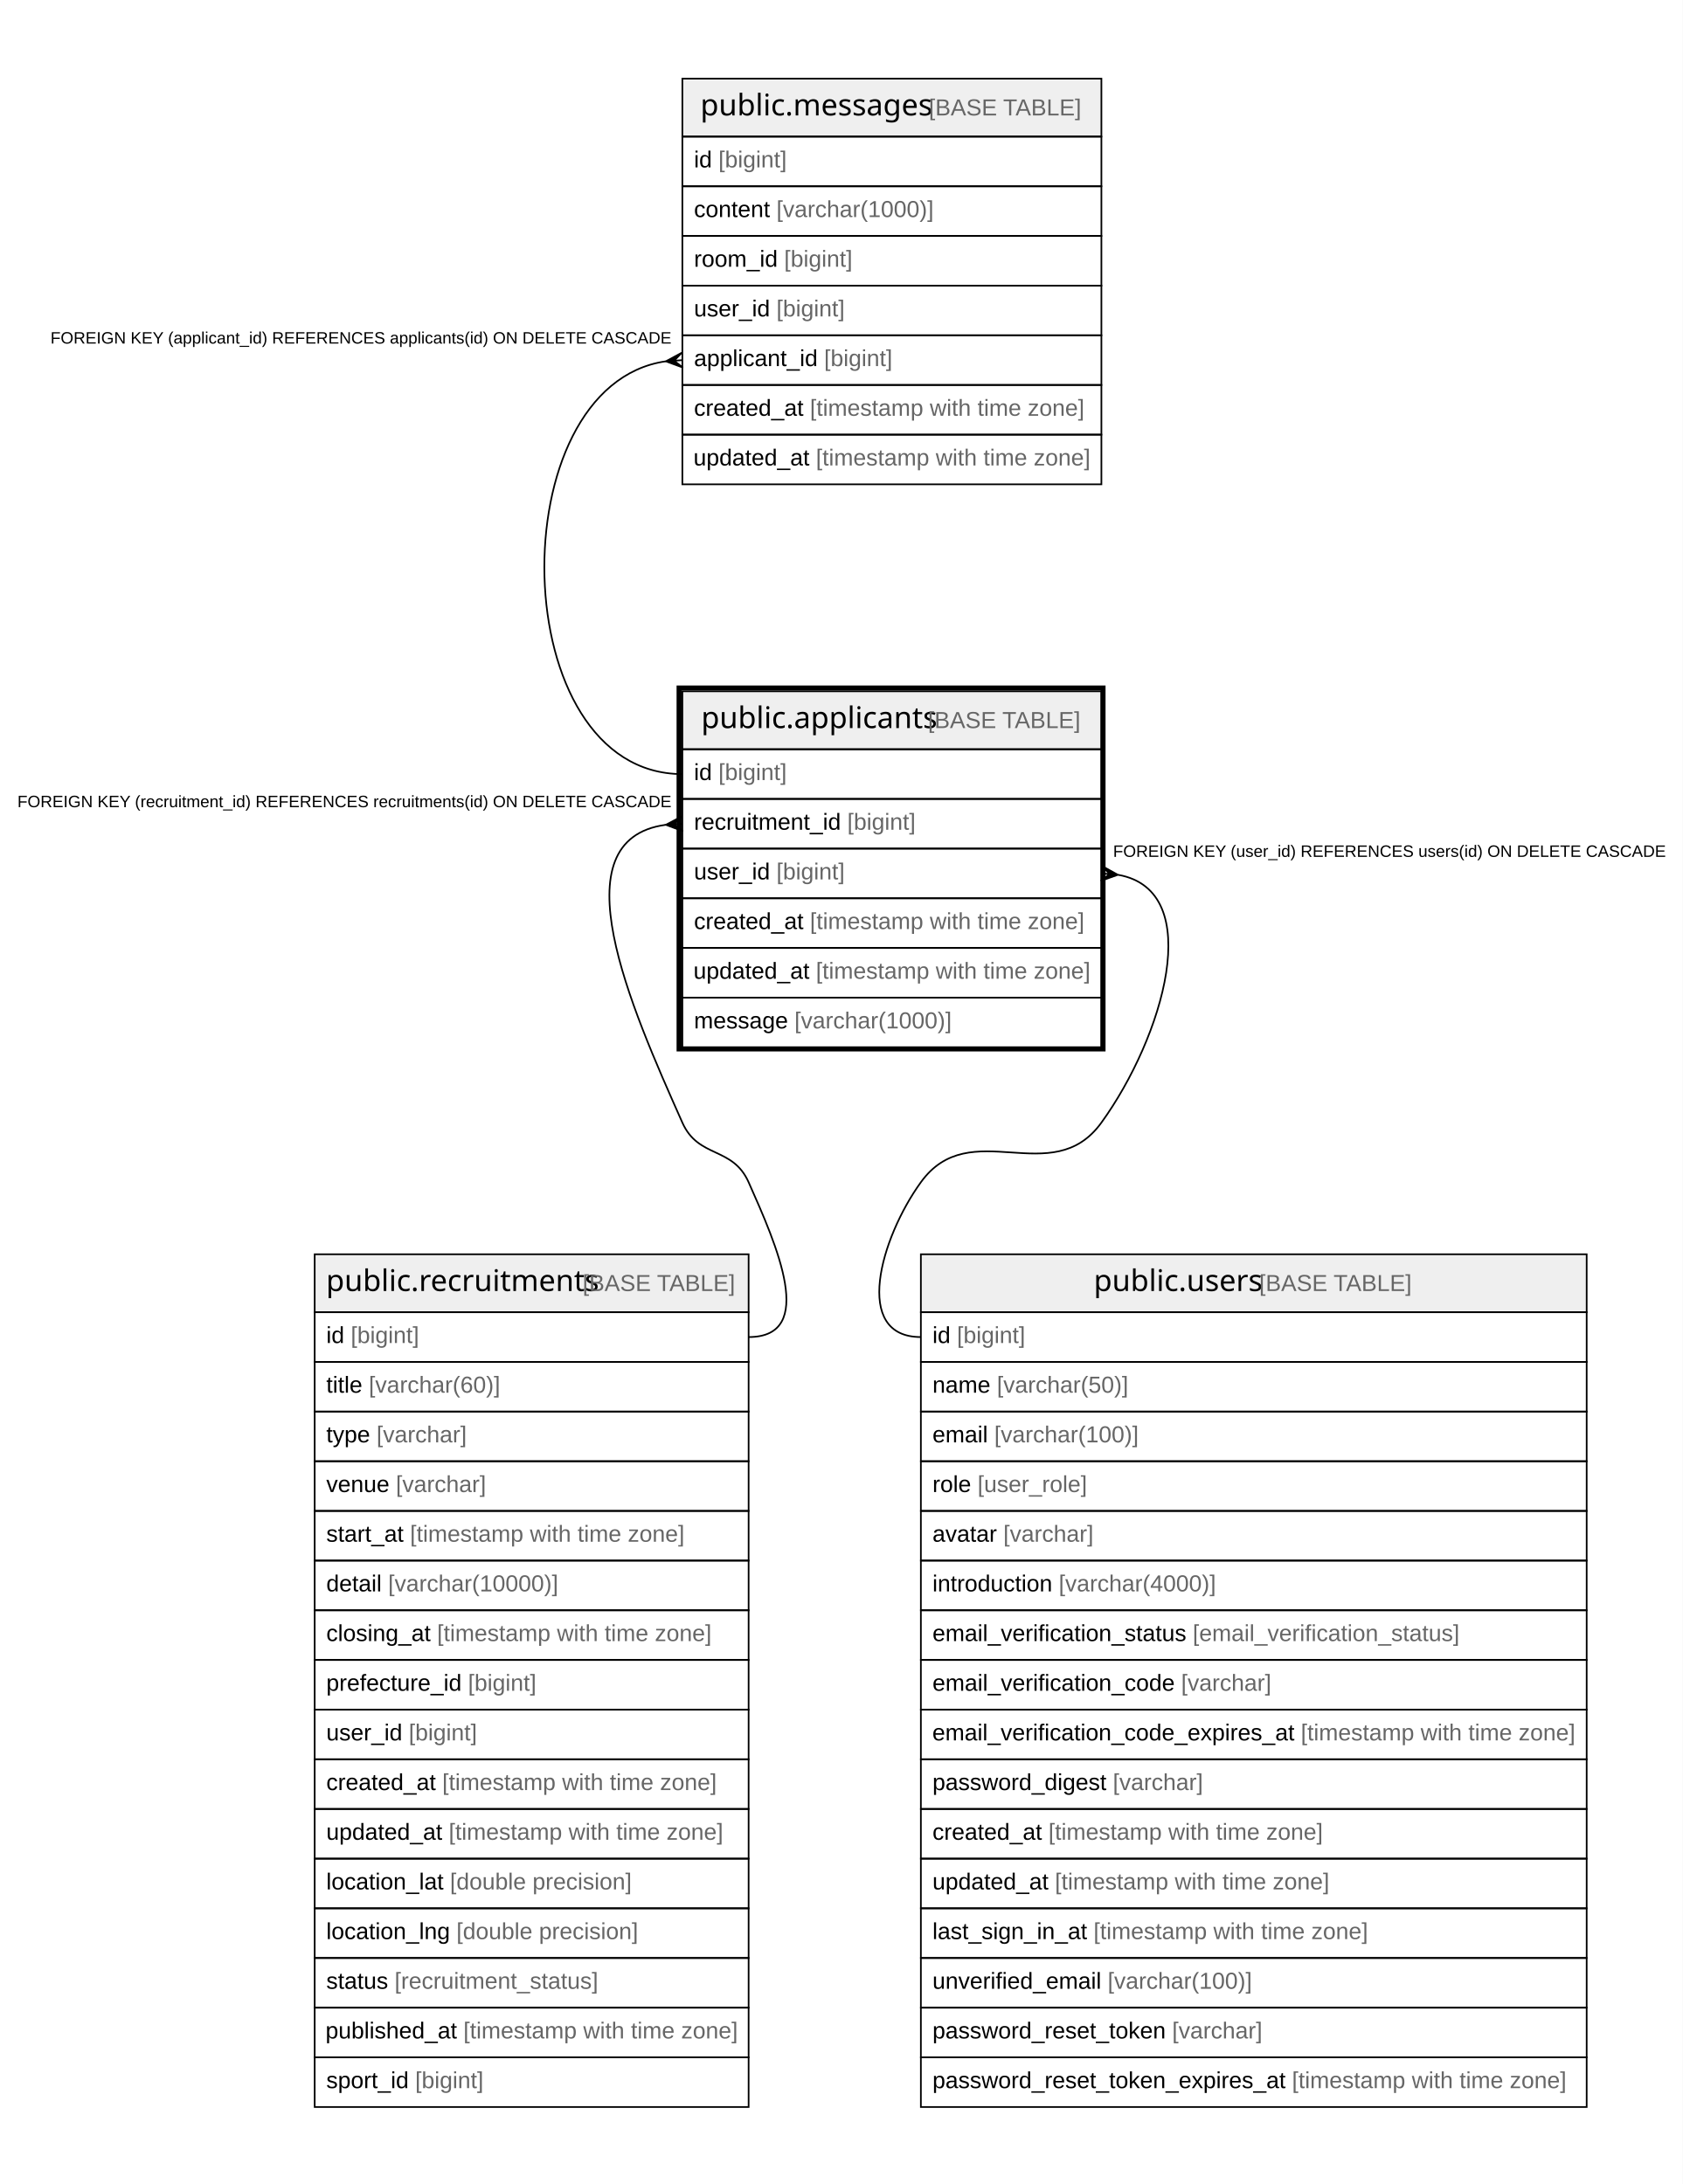
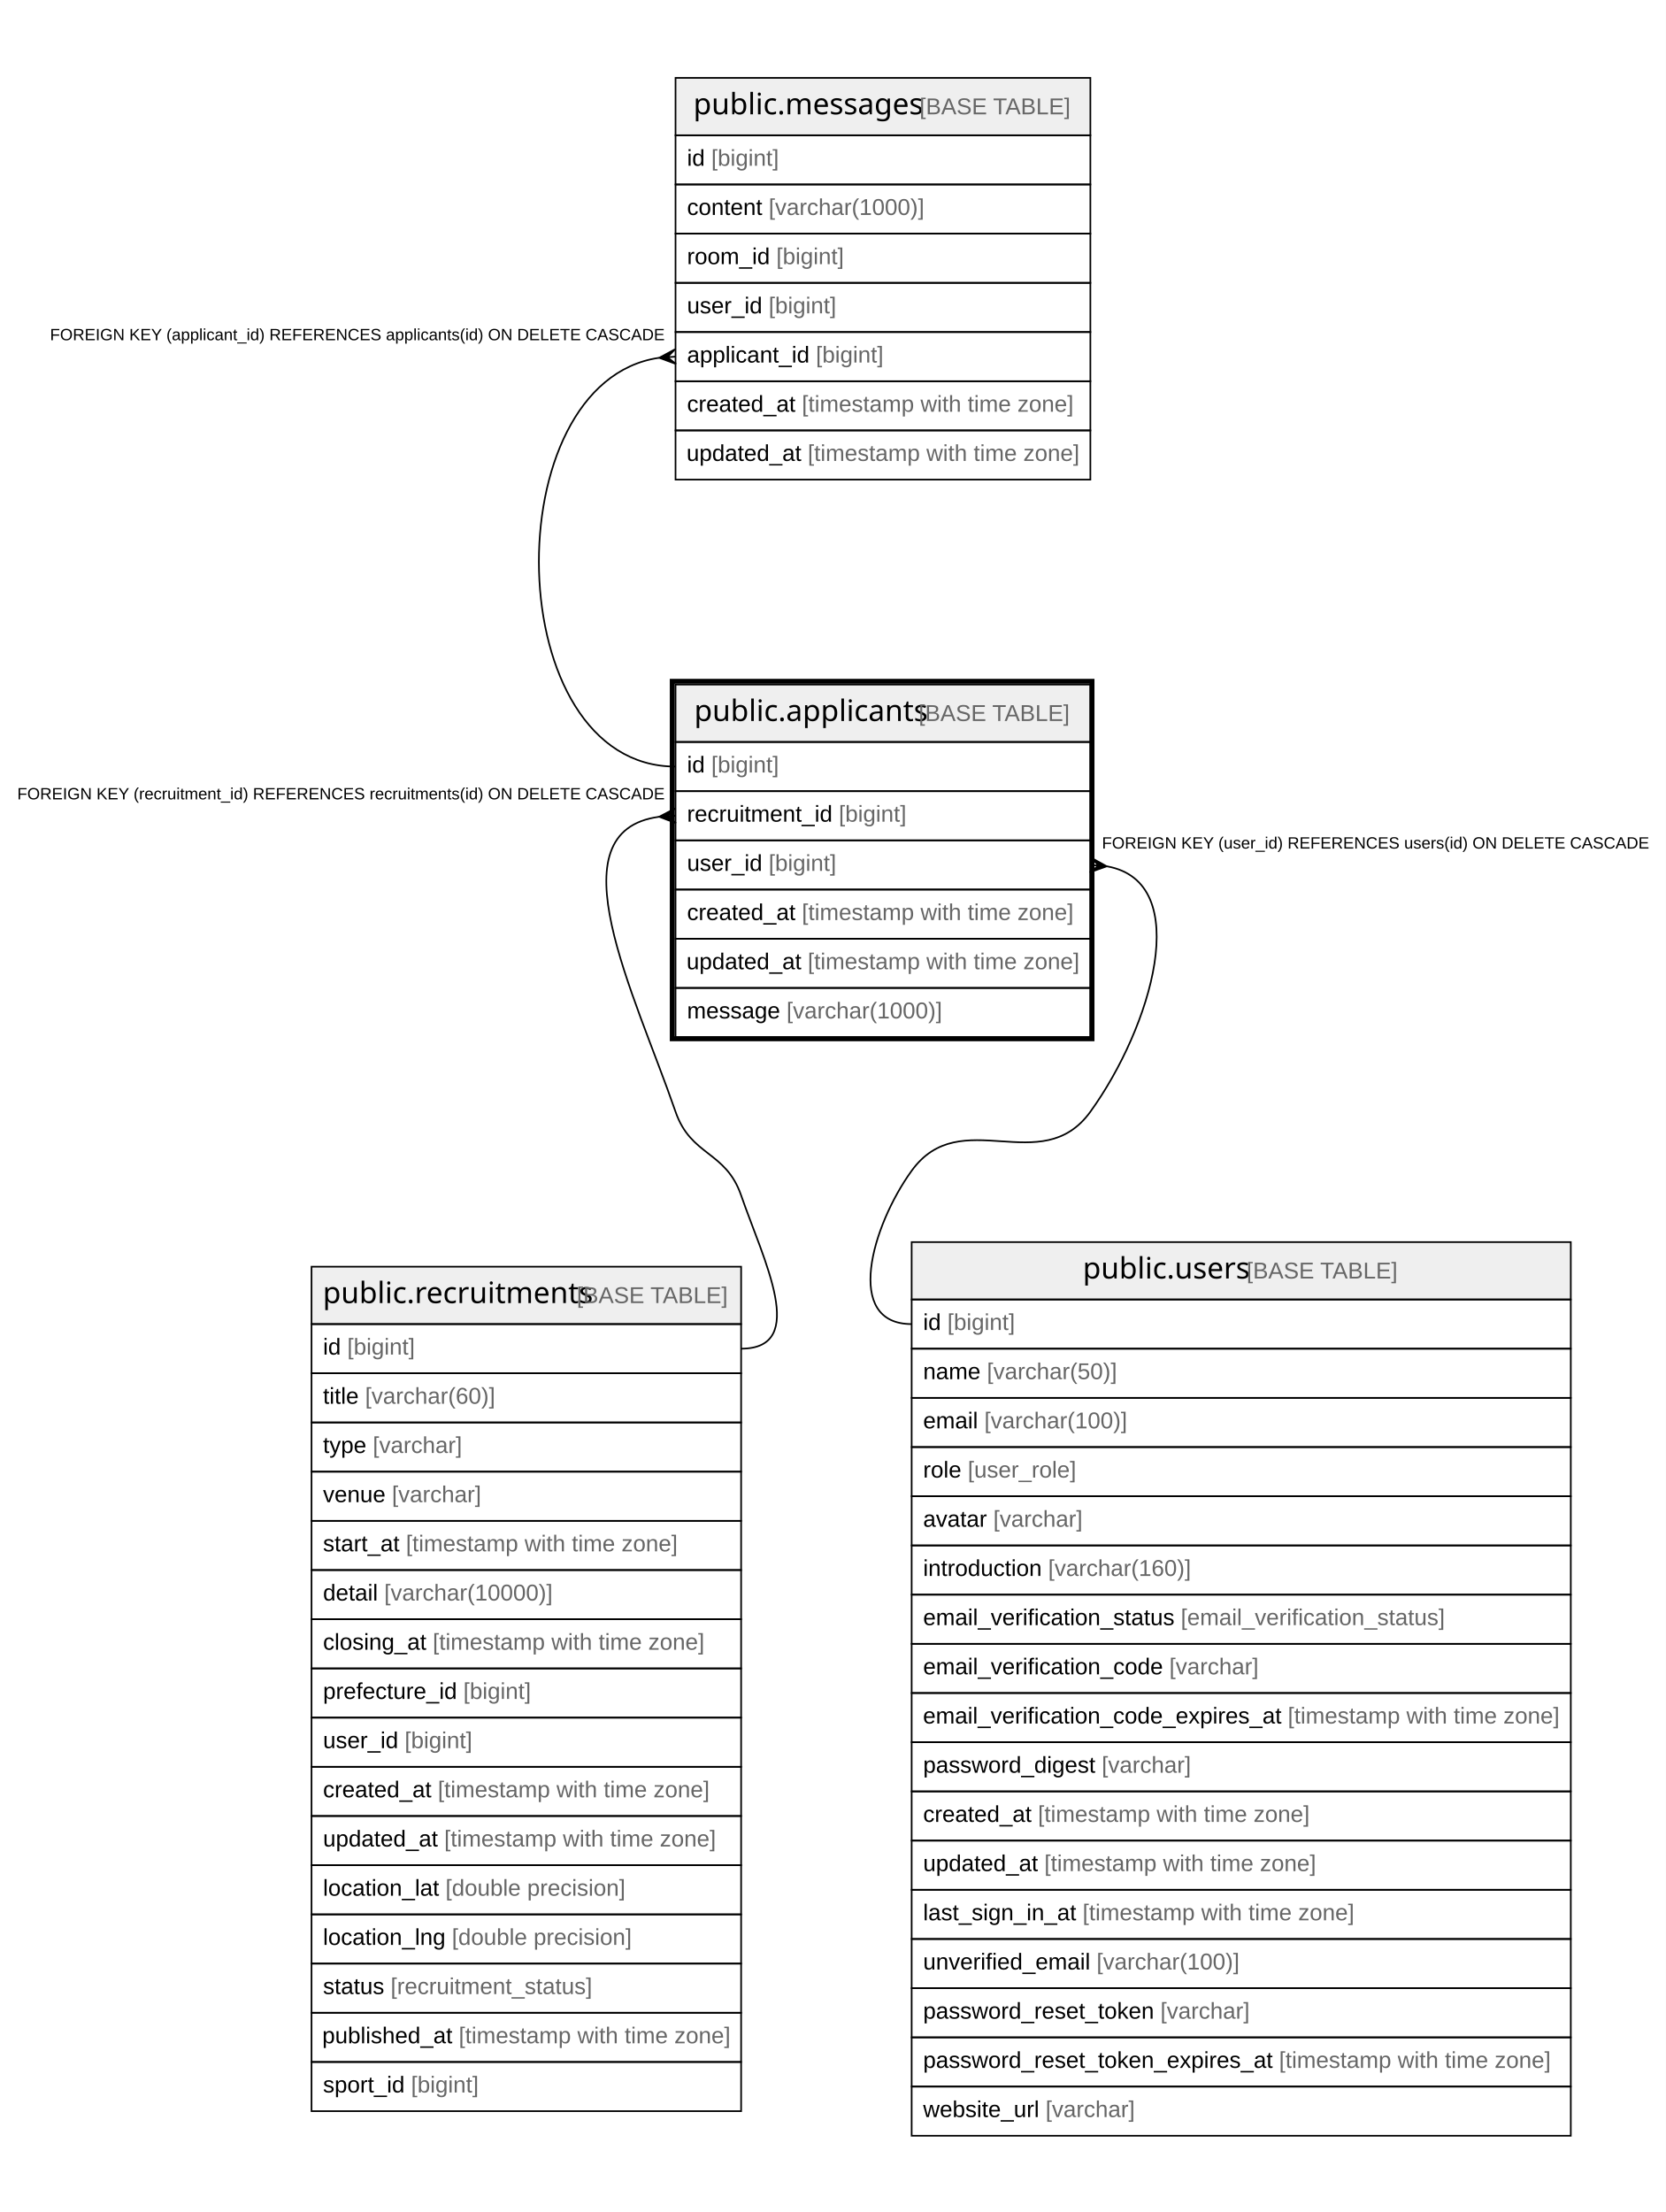
- <svg xmlns="http://www.w3.org/2000/svg" width="1016pt" height="1319pt" viewBox="0.00 0.00 1016.00 1319.00">
-   <g id="graph0" class="graph" transform="scale(1 1) rotate(0) translate(4 1315)">
-     <polygon fill="#ffffff" stroke="transparent" points="-4,4 -4,-1315 1012,-1315 1012,4 -4,4" />
+ <svg xmlns="http://www.w3.org/2000/svg" width="1016pt" height="1349pt" viewBox="0.00 0.00 1016.00 1349.00">
+   <g id="graph0" class="graph" transform="scale(1 1) rotate(0) translate(4 1345)">
+     <polygon fill="#ffffff" stroke="transparent" points="-4,4 -4,-1345 1012,-1345 1012,4 -4,4" />
    <g id="node1" class="node">
-       <polygon fill="#efefef" stroke="transparent" points="408,-862.5 408,-897.5 661,-897.5 661,-862.5 408,-862.5" />
-       <polygon fill="none" stroke="#000000" points="408,-862.5 408,-897.5 661,-897.5 661,-862.5 408,-862.5" />
-       <text text-anchor="start" x="419.358" y="-875.3" font-family="Arial Bold" font-size="18.00" fill="#000000">public.applicants</text>
-       <text text-anchor="start" x="552.389" y="-875.3" font-family="Arial" font-size="14.00" fill="#000000"> </text>
-       <text text-anchor="start" x="556.279" y="-875.3" font-family="Arial" font-size="14.00" fill="#666666">[BASE TABLE]</text>
+       <polygon fill="#efefef" stroke="transparent" points="408,-892.5 408,-927.5 661,-927.5 661,-892.5 408,-892.5" />
+       <polygon fill="none" stroke="#000000" points="408,-892.5 408,-927.5 661,-927.5 661,-892.5 408,-892.5" />
+       <text text-anchor="start" x="419.358" y="-905.3" font-family="Arial Bold" font-size="18.00" fill="#000000">public.applicants</text>
+       <text text-anchor="start" x="552.389" y="-905.3" font-family="Arial" font-size="14.00" fill="#000000"> </text>
+       <text text-anchor="start" x="556.279" y="-905.3" font-family="Arial" font-size="14.00" fill="#666666">[BASE TABLE]</text>
+       <polygon fill="none" stroke="#000000" points="408,-862.5 408,-892.5 661,-892.5 661,-862.5 408,-862.5" />
+       <text text-anchor="start" x="415" y="-873.9" font-family="Arial" font-size="14.00" fill="#000000">id </text>
+       <text text-anchor="start" x="429.78" y="-873.9" font-family="Arial" font-size="14.00" fill="#666666">[bigint]</text>
      <polygon fill="none" stroke="#000000" points="408,-832.5 408,-862.5 661,-862.5 661,-832.5 408,-832.5" />
-       <text text-anchor="start" x="415" y="-843.9" font-family="Arial" font-size="14.00" fill="#000000">id </text>
-       <text text-anchor="start" x="429.78" y="-843.9" font-family="Arial" font-size="14.00" fill="#666666">[bigint]</text>
+       <text text-anchor="start" x="415" y="-843.9" font-family="Arial" font-size="14.00" fill="#000000">recruitment_id </text>
+       <text text-anchor="start" x="507.562" y="-843.9" font-family="Arial" font-size="14.00" fill="#666666">[bigint]</text>
      <polygon fill="none" stroke="#000000" points="408,-802.5 408,-832.5 661,-832.5 661,-802.5 408,-802.5" />
-       <text text-anchor="start" x="415" y="-813.9" font-family="Arial" font-size="14.00" fill="#000000">recruitment_id </text>
-       <text text-anchor="start" x="507.562" y="-813.9" font-family="Arial" font-size="14.00" fill="#666666">[bigint]</text>
+       <text text-anchor="start" x="415" y="-813.9" font-family="Arial" font-size="14.00" fill="#000000">user_id </text>
+       <text text-anchor="start" x="464.788" y="-813.9" font-family="Arial" font-size="14.00" fill="#666666">[bigint]</text>
      <polygon fill="none" stroke="#000000" points="408,-772.5 408,-802.5 661,-802.5 661,-772.5 408,-772.5" />
-       <text text-anchor="start" x="415" y="-783.9" font-family="Arial" font-size="14.00" fill="#000000">user_id </text>
-       <text text-anchor="start" x="464.788" y="-783.9" font-family="Arial" font-size="14.00" fill="#666666">[bigint]</text>
+       <text text-anchor="start" x="415" y="-783.9" font-family="Arial" font-size="14.00" fill="#000000">created_at </text>
+       <text text-anchor="start" x="485.028" y="-783.9" font-family="Arial" font-size="14.00" fill="#666666">[timestamp with time zone]</text>
      <polygon fill="none" stroke="#000000" points="408,-742.5 408,-772.5 661,-772.5 661,-742.5 408,-742.5" />
-       <text text-anchor="start" x="415" y="-753.9" font-family="Arial" font-size="14.00" fill="#000000">created_at </text>
-       <text text-anchor="start" x="485.028" y="-753.9" font-family="Arial" font-size="14.00" fill="#666666">[timestamp with time zone]</text>
+       <text text-anchor="start" x="414.692" y="-753.9" font-family="Arial" font-size="14.00" fill="#000000">updated_at </text>
+       <text text-anchor="start" x="488.624" y="-753.9" font-family="Arial" font-size="14.00" fill="#666666">[timestamp with time zone]</text>
      <polygon fill="none" stroke="#000000" points="408,-712.5 408,-742.5 661,-742.5 661,-712.5 408,-712.5" />
-       <text text-anchor="start" x="414.692" y="-723.9" font-family="Arial" font-size="14.00" fill="#000000">updated_at </text>
-       <text text-anchor="start" x="488.624" y="-723.9" font-family="Arial" font-size="14.00" fill="#666666">[timestamp with time zone]</text>
-       <polygon fill="none" stroke="#000000" points="408,-682.5 408,-712.5 661,-712.5 661,-682.5 408,-682.5" />
-       <text text-anchor="start" x="415" y="-693.9" font-family="Arial" font-size="14.00" fill="#000000">message </text>
-       <text text-anchor="start" x="475.682" y="-693.9" font-family="Arial" font-size="14.00" fill="#666666">[varchar(1000)]</text>
-       <polygon fill="none" stroke="#000000" stroke-width="3" points="406,-681.5 406,-899.5 662,-899.5 662,-681.5 406,-681.5" />
+       <text text-anchor="start" x="415" y="-723.9" font-family="Arial" font-size="14.00" fill="#000000">message </text>
+       <text text-anchor="start" x="475.682" y="-723.9" font-family="Arial" font-size="14.00" fill="#666666">[varchar(1000)]</text>
+       <polygon fill="none" stroke="#000000" stroke-width="3" points="406,-711.5 406,-929.5 662,-929.5 662,-711.5 406,-711.5" />
    </g>
    <g id="node3" class="node">
-       <polygon fill="#efefef" stroke="transparent" points="186,-522.5 186,-557.5 448,-557.5 448,-522.5 186,-522.5" />
-       <polygon fill="none" stroke="#000000" points="186,-522.5 186,-557.5 448,-557.5 448,-522.5 186,-522.5" />
-       <text text-anchor="start" x="192.869" y="-535.3" font-family="Arial Bold" font-size="18.00" fill="#000000">public.recruitments</text>
-       <text text-anchor="start" x="343.878" y="-535.3" font-family="Arial" font-size="14.00" fill="#000000"> </text>
-       <text text-anchor="start" x="347.768" y="-535.3" font-family="Arial" font-size="14.00" fill="#666666">[BASE TABLE]</text>
-       <polygon fill="none" stroke="#000000" points="186,-492.5 186,-522.5 448,-522.5 448,-492.5 186,-492.5" />
-       <text text-anchor="start" x="193" y="-503.9" font-family="Arial" font-size="14.00" fill="#000000">id </text>
-       <text text-anchor="start" x="207.78" y="-503.9" font-family="Arial" font-size="14.00" fill="#666666">[bigint]</text>
-       <polygon fill="none" stroke="#000000" points="186,-462.5 186,-492.5 448,-492.5 448,-462.5 186,-462.5" />
-       <text text-anchor="start" x="193" y="-473.9" font-family="Arial" font-size="14.00" fill="#000000">title </text>
-       <text text-anchor="start" x="218.668" y="-473.9" font-family="Arial" font-size="14.00" fill="#666666">[varchar(60)]</text>
-       <polygon fill="none" stroke="#000000" points="186,-432.5 186,-462.5 448,-462.5 448,-432.5 186,-432.5" />
-       <text text-anchor="start" x="193" y="-443.9" font-family="Arial" font-size="14.00" fill="#000000">type </text>
-       <text text-anchor="start" x="223.346" y="-443.9" font-family="Arial" font-size="14.00" fill="#666666">[varchar]</text>
-       <polygon fill="none" stroke="#000000" points="186,-402.5 186,-432.5 448,-432.5 448,-402.5 186,-402.5" />
-       <text text-anchor="start" x="193" y="-413.9" font-family="Arial" font-size="14.00" fill="#000000">venue </text>
-       <text text-anchor="start" x="235.021" y="-413.9" font-family="Arial" font-size="14.00" fill="#666666">[varchar]</text>
-       <polygon fill="none" stroke="#000000" points="186,-372.5 186,-402.5 448,-402.5 448,-372.5 186,-372.5" />
-       <text text-anchor="start" x="193" y="-383.9" font-family="Arial" font-size="14.00" fill="#000000">start_at </text>
-       <text text-anchor="start" x="243.571" y="-383.9" font-family="Arial" font-size="14.00" fill="#666666">[timestamp with time zone]</text>
-       <polygon fill="none" stroke="#000000" points="186,-342.5 186,-372.5 448,-372.5 448,-342.5 186,-342.5" />
-       <text text-anchor="start" x="193" y="-353.9" font-family="Arial" font-size="14.00" fill="#000000">detail </text>
-       <text text-anchor="start" x="230.342" y="-353.9" font-family="Arial" font-size="14.00" fill="#666666">[varchar(10000)]</text>
-       <polygon fill="none" stroke="#000000" points="186,-312.5 186,-342.5 448,-342.5 448,-312.5 186,-312.5" />
-       <text text-anchor="start" x="193" y="-323.9" font-family="Arial" font-size="14.00" fill="#000000">closing_at </text>
-       <text text-anchor="start" x="259.907" y="-323.9" font-family="Arial" font-size="14.00" fill="#666666">[timestamp with time zone]</text>
-       <polygon fill="none" stroke="#000000" points="186,-282.5 186,-312.5 448,-312.5 448,-282.5 186,-282.5" />
-       <text text-anchor="start" x="193" y="-293.9" font-family="Arial" font-size="14.00" fill="#000000">prefecture_id </text>
-       <text text-anchor="start" x="278.578" y="-293.9" font-family="Arial" font-size="14.00" fill="#666666">[bigint]</text>
-       <polygon fill="none" stroke="#000000" points="186,-252.5 186,-282.5 448,-282.5 448,-252.5 186,-252.5" />
-       <text text-anchor="start" x="193" y="-263.9" font-family="Arial" font-size="14.00" fill="#000000">user_id </text>
-       <text text-anchor="start" x="242.788" y="-263.9" font-family="Arial" font-size="14.00" fill="#666666">[bigint]</text>
-       <polygon fill="none" stroke="#000000" points="186,-222.5 186,-252.5 448,-252.5 448,-222.5 186,-222.5" />
-       <text text-anchor="start" x="193" y="-233.9" font-family="Arial" font-size="14.00" fill="#000000">created_at </text>
-       <text text-anchor="start" x="263.028" y="-233.9" font-family="Arial" font-size="14.00" fill="#666666">[timestamp with time zone]</text>
-       <polygon fill="none" stroke="#000000" points="186,-192.5 186,-222.5 448,-222.5 448,-192.5 186,-192.5" />
-       <text text-anchor="start" x="193" y="-203.9" font-family="Arial" font-size="14.00" fill="#000000">updated_at </text>
-       <text text-anchor="start" x="266.933" y="-203.9" font-family="Arial" font-size="14.00" fill="#666666">[timestamp with time zone]</text>
-       <polygon fill="none" stroke="#000000" points="186,-162.5 186,-192.5 448,-192.5 448,-162.5 186,-162.5" />
-       <text text-anchor="start" x="193" y="-173.9" font-family="Arial" font-size="14.00" fill="#000000">location_lat </text>
-       <text text-anchor="start" x="267.687" y="-173.9" font-family="Arial" font-size="14.00" fill="#666666">[double precision]</text>
-       <polygon fill="none" stroke="#000000" points="186,-132.5 186,-162.5 448,-162.5 448,-132.5 186,-132.5" />
-       <text text-anchor="start" x="193" y="-143.9" font-family="Arial" font-size="14.00" fill="#000000">location_lng </text>
-       <text text-anchor="start" x="271.579" y="-143.9" font-family="Arial" font-size="14.00" fill="#666666">[double precision]</text>
-       <polygon fill="none" stroke="#000000" points="186,-102.5 186,-132.5 448,-132.5 448,-102.5 186,-102.5" />
-       <text text-anchor="start" x="193" y="-113.9" font-family="Arial" font-size="14.00" fill="#000000">status </text>
-       <text text-anchor="start" x="234.237" y="-113.9" font-family="Arial" font-size="14.00" fill="#666666">[recruitment_status]</text>
-       <polygon fill="none" stroke="#000000" points="186,-72.5 186,-102.5 448,-102.5 448,-72.5 186,-72.5" />
-       <text text-anchor="start" x="192.53" y="-83.9" font-family="Arial" font-size="14.00" fill="#000000">published_at </text>
-       <text text-anchor="start" x="275.785" y="-83.9" font-family="Arial" font-size="14.00" fill="#666666">[timestamp with time zone]</text>
-       <polygon fill="none" stroke="#000000" points="186,-42.5 186,-72.5 448,-72.5 448,-42.5 186,-42.5" />
-       <text text-anchor="start" x="193" y="-53.9" font-family="Arial" font-size="14.00" fill="#000000">sport_id </text>
-       <text text-anchor="start" x="246.679" y="-53.9" font-family="Arial" font-size="14.00" fill="#666666">[bigint]</text>
+       <polygon fill="#efefef" stroke="transparent" points="186,-537.5 186,-572.5 448,-572.5 448,-537.5 186,-537.5" />
+       <polygon fill="none" stroke="#000000" points="186,-537.5 186,-572.5 448,-572.5 448,-537.5 186,-537.5" />
+       <text text-anchor="start" x="192.869" y="-550.3" font-family="Arial Bold" font-size="18.00" fill="#000000">public.recruitments</text>
+       <text text-anchor="start" x="343.878" y="-550.3" font-family="Arial" font-size="14.00" fill="#000000"> </text>
+       <text text-anchor="start" x="347.768" y="-550.3" font-family="Arial" font-size="14.00" fill="#666666">[BASE TABLE]</text>
+       <polygon fill="none" stroke="#000000" points="186,-507.5 186,-537.5 448,-537.5 448,-507.5 186,-507.5" />
+       <text text-anchor="start" x="193" y="-518.9" font-family="Arial" font-size="14.00" fill="#000000">id </text>
+       <text text-anchor="start" x="207.78" y="-518.9" font-family="Arial" font-size="14.00" fill="#666666">[bigint]</text>
+       <polygon fill="none" stroke="#000000" points="186,-477.5 186,-507.5 448,-507.5 448,-477.5 186,-477.5" />
+       <text text-anchor="start" x="193" y="-488.9" font-family="Arial" font-size="14.00" fill="#000000">title </text>
+       <text text-anchor="start" x="218.668" y="-488.9" font-family="Arial" font-size="14.00" fill="#666666">[varchar(60)]</text>
+       <polygon fill="none" stroke="#000000" points="186,-447.5 186,-477.5 448,-477.5 448,-447.5 186,-447.5" />
+       <text text-anchor="start" x="193" y="-458.9" font-family="Arial" font-size="14.00" fill="#000000">type </text>
+       <text text-anchor="start" x="223.346" y="-458.9" font-family="Arial" font-size="14.00" fill="#666666">[varchar]</text>
+       <polygon fill="none" stroke="#000000" points="186,-417.5 186,-447.5 448,-447.5 448,-417.5 186,-417.5" />
+       <text text-anchor="start" x="193" y="-428.9" font-family="Arial" font-size="14.00" fill="#000000">venue </text>
+       <text text-anchor="start" x="235.021" y="-428.9" font-family="Arial" font-size="14.00" fill="#666666">[varchar]</text>
+       <polygon fill="none" stroke="#000000" points="186,-387.5 186,-417.5 448,-417.5 448,-387.5 186,-387.5" />
+       <text text-anchor="start" x="193" y="-398.9" font-family="Arial" font-size="14.00" fill="#000000">start_at </text>
+       <text text-anchor="start" x="243.571" y="-398.9" font-family="Arial" font-size="14.00" fill="#666666">[timestamp with time zone]</text>
+       <polygon fill="none" stroke="#000000" points="186,-357.5 186,-387.5 448,-387.5 448,-357.5 186,-357.5" />
+       <text text-anchor="start" x="193" y="-368.9" font-family="Arial" font-size="14.00" fill="#000000">detail </text>
+       <text text-anchor="start" x="230.342" y="-368.9" font-family="Arial" font-size="14.00" fill="#666666">[varchar(10000)]</text>
+       <polygon fill="none" stroke="#000000" points="186,-327.5 186,-357.5 448,-357.5 448,-327.5 186,-327.5" />
+       <text text-anchor="start" x="193" y="-338.9" font-family="Arial" font-size="14.00" fill="#000000">closing_at </text>
+       <text text-anchor="start" x="259.907" y="-338.9" font-family="Arial" font-size="14.00" fill="#666666">[timestamp with time zone]</text>
+       <polygon fill="none" stroke="#000000" points="186,-297.5 186,-327.5 448,-327.5 448,-297.5 186,-297.5" />
+       <text text-anchor="start" x="193" y="-308.9" font-family="Arial" font-size="14.00" fill="#000000">prefecture_id </text>
+       <text text-anchor="start" x="278.578" y="-308.9" font-family="Arial" font-size="14.00" fill="#666666">[bigint]</text>
+       <polygon fill="none" stroke="#000000" points="186,-267.5 186,-297.5 448,-297.5 448,-267.5 186,-267.5" />
+       <text text-anchor="start" x="193" y="-278.9" font-family="Arial" font-size="14.00" fill="#000000">user_id </text>
+       <text text-anchor="start" x="242.788" y="-278.9" font-family="Arial" font-size="14.00" fill="#666666">[bigint]</text>
+       <polygon fill="none" stroke="#000000" points="186,-237.5 186,-267.5 448,-267.5 448,-237.5 186,-237.5" />
+       <text text-anchor="start" x="193" y="-248.9" font-family="Arial" font-size="14.00" fill="#000000">created_at </text>
+       <text text-anchor="start" x="263.028" y="-248.9" font-family="Arial" font-size="14.00" fill="#666666">[timestamp with time zone]</text>
+       <polygon fill="none" stroke="#000000" points="186,-207.5 186,-237.5 448,-237.5 448,-207.5 186,-207.5" />
+       <text text-anchor="start" x="193" y="-218.9" font-family="Arial" font-size="14.00" fill="#000000">updated_at </text>
+       <text text-anchor="start" x="266.933" y="-218.9" font-family="Arial" font-size="14.00" fill="#666666">[timestamp with time zone]</text>
+       <polygon fill="none" stroke="#000000" points="186,-177.5 186,-207.5 448,-207.5 448,-177.5 186,-177.5" />
+       <text text-anchor="start" x="193" y="-188.9" font-family="Arial" font-size="14.00" fill="#000000">location_lat </text>
+       <text text-anchor="start" x="267.687" y="-188.9" font-family="Arial" font-size="14.00" fill="#666666">[double precision]</text>
+       <polygon fill="none" stroke="#000000" points="186,-147.5 186,-177.5 448,-177.5 448,-147.5 186,-147.5" />
+       <text text-anchor="start" x="193" y="-158.9" font-family="Arial" font-size="14.00" fill="#000000">location_lng </text>
+       <text text-anchor="start" x="271.579" y="-158.9" font-family="Arial" font-size="14.00" fill="#666666">[double precision]</text>
+       <polygon fill="none" stroke="#000000" points="186,-117.5 186,-147.5 448,-147.5 448,-117.5 186,-117.5" />
+       <text text-anchor="start" x="193" y="-128.9" font-family="Arial" font-size="14.00" fill="#000000">status </text>
+       <text text-anchor="start" x="234.237" y="-128.9" font-family="Arial" font-size="14.00" fill="#666666">[recruitment_status]</text>
+       <polygon fill="none" stroke="#000000" points="186,-87.5 186,-117.5 448,-117.5 448,-87.5 186,-87.5" />
+       <text text-anchor="start" x="192.53" y="-98.9" font-family="Arial" font-size="14.00" fill="#000000">published_at </text>
+       <text text-anchor="start" x="275.785" y="-98.9" font-family="Arial" font-size="14.00" fill="#666666">[timestamp with time zone]</text>
+       <polygon fill="none" stroke="#000000" points="186,-57.5 186,-87.5 448,-87.5 448,-57.5 186,-57.5" />
+       <text text-anchor="start" x="193" y="-68.9" font-family="Arial" font-size="14.00" fill="#000000">sport_id </text>
+       <text text-anchor="start" x="246.679" y="-68.9" font-family="Arial" font-size="14.00" fill="#666666">[bigint]</text>
    </g>
    <g id="edge2" class="edge">
-       <path fill="none" stroke="#000000" d="M397.95,-816.864C332.023,-807.936 376.829,-706.991 408,-637 417.731,-615.151 438.269,-622.849 448,-601 464.906,-563.039 489.556,-507.5 448,-507.5" />
-       <polygon fill="#000000" stroke="#000000" points="398.02,-816.868 407.716,-821.991 403.01,-817.184 408,-817.5 408,-817.5 408,-817.5 403.01,-817.184 408.284,-813.009 398.02,-816.868 398.02,-816.868" />
-       <text text-anchor="start" x="6.5" y="-827.5" font-family="Arial" font-size="10.00" fill="#000000">FOREIGN KEY (recruitment_id) REFERENCES recruitments(id) ON DELETE CASCADE</text>
+       <path fill="none" stroke="#000000" d="M397.987,-846.878C332.576,-838.154 382.988,-739.421 408,-667 417.404,-639.771 438.596,-643.229 448,-616 461.566,-576.721 489.556,-522.5 448,-522.5" />
+       <polygon fill="#000000" stroke="#000000" points="398.019,-846.88 407.721,-851.991 403.01,-847.19 408,-847.5 408,-847.5 408,-847.5 403.01,-847.19 408.279,-843.009 398.019,-846.88 398.019,-846.88" />
+       <text text-anchor="start" x="6.5" y="-857.5" font-family="Arial" font-size="10.00" fill="#000000">FOREIGN KEY (recruitment_id) REFERENCES recruitments(id) ON DELETE CASCADE</text>
    </g>
    <g id="node4" class="node">
-       <polygon fill="#efefef" stroke="transparent" points="552,-522.5 552,-557.5 954,-557.5 954,-522.5 552,-522.5" />
-       <polygon fill="none" stroke="#000000" points="552,-522.5 552,-557.5 954,-557.5 954,-522.5 552,-522.5" />
-       <text text-anchor="start" x="656.366" y="-535.3" font-family="Arial Bold" font-size="18.00" fill="#000000">public.users</text>
-       <text text-anchor="start" x="752.38" y="-535.3" font-family="Arial" font-size="14.00" fill="#000000"> </text>
-       <text text-anchor="start" x="756.271" y="-535.3" font-family="Arial" font-size="14.00" fill="#666666">[BASE TABLE]</text>
+       <polygon fill="#efefef" stroke="transparent" points="552,-552.5 552,-587.5 954,-587.5 954,-552.5 552,-552.5" />
+       <polygon fill="none" stroke="#000000" points="552,-552.5 552,-587.5 954,-587.5 954,-552.5 552,-552.5" />
+       <text text-anchor="start" x="656.366" y="-565.3" font-family="Arial Bold" font-size="18.00" fill="#000000">public.users</text>
+       <text text-anchor="start" x="752.38" y="-565.3" font-family="Arial" font-size="14.00" fill="#000000"> </text>
+       <text text-anchor="start" x="756.271" y="-565.3" font-family="Arial" font-size="14.00" fill="#666666">[BASE TABLE]</text>
+       <polygon fill="none" stroke="#000000" points="552,-522.5 552,-552.5 954,-552.5 954,-522.5 552,-522.5" />
+       <text text-anchor="start" x="559" y="-533.9" font-family="Arial" font-size="14.00" fill="#000000">id </text>
+       <text text-anchor="start" x="573.78" y="-533.9" font-family="Arial" font-size="14.00" fill="#666666">[bigint]</text>
      <polygon fill="none" stroke="#000000" points="552,-492.5 552,-522.5 954,-522.5 954,-492.5 552,-492.5" />
-       <text text-anchor="start" x="559" y="-503.9" font-family="Arial" font-size="14.00" fill="#000000">id </text>
-       <text text-anchor="start" x="573.78" y="-503.9" font-family="Arial" font-size="14.00" fill="#666666">[bigint]</text>
+       <text text-anchor="start" x="559" y="-503.9" font-family="Arial" font-size="14.00" fill="#000000">name </text>
+       <text text-anchor="start" x="597.899" y="-503.9" font-family="Arial" font-size="14.00" fill="#666666">[varchar(50)]</text>
      <polygon fill="none" stroke="#000000" points="552,-462.5 552,-492.5 954,-492.5 954,-462.5 552,-462.5" />
-       <text text-anchor="start" x="559" y="-473.9" font-family="Arial" font-size="14.00" fill="#000000">name </text>
-       <text text-anchor="start" x="597.899" y="-473.9" font-family="Arial" font-size="14.00" fill="#666666">[varchar(50)]</text>
+       <text text-anchor="start" x="559" y="-473.9" font-family="Arial" font-size="14.00" fill="#000000">email </text>
+       <text text-anchor="start" x="596.33" y="-473.9" font-family="Arial" font-size="14.00" fill="#666666">[varchar(100)]</text>
      <polygon fill="none" stroke="#000000" points="552,-432.5 552,-462.5 954,-462.5 954,-432.5 552,-432.5" />
-       <text text-anchor="start" x="559" y="-443.9" font-family="Arial" font-size="14.00" fill="#000000">email </text>
-       <text text-anchor="start" x="596.33" y="-443.9" font-family="Arial" font-size="14.00" fill="#666666">[varchar(100)]</text>
+       <text text-anchor="start" x="559" y="-443.9" font-family="Arial" font-size="14.00" fill="#000000">role </text>
+       <text text-anchor="start" x="586.223" y="-443.9" font-family="Arial" font-size="14.00" fill="#666666">[user_role]</text>
      <polygon fill="none" stroke="#000000" points="552,-402.5 552,-432.5 954,-432.5 954,-402.5 552,-402.5" />
-       <text text-anchor="start" x="559" y="-413.9" font-family="Arial" font-size="14.00" fill="#000000">role </text>
-       <text text-anchor="start" x="586.223" y="-413.9" font-family="Arial" font-size="14.00" fill="#666666">[user_role]</text>
+       <text text-anchor="start" x="559" y="-413.9" font-family="Arial" font-size="14.00" fill="#000000">avatar </text>
+       <text text-anchor="start" x="601.79" y="-413.9" font-family="Arial" font-size="14.00" fill="#666666">[varchar]</text>
      <polygon fill="none" stroke="#000000" points="552,-372.5 552,-402.5 954,-402.5 954,-372.5 552,-372.5" />
-       <text text-anchor="start" x="559" y="-383.9" font-family="Arial" font-size="14.00" fill="#000000">avatar </text>
-       <text text-anchor="start" x="601.79" y="-383.9" font-family="Arial" font-size="14.00" fill="#666666">[varchar]</text>
+       <text text-anchor="start" x="559" y="-383.9" font-family="Arial" font-size="14.00" fill="#000000">introduction </text>
+       <text text-anchor="start" x="635.241" y="-383.9" font-family="Arial" font-size="14.00" fill="#666666">[varchar(160)]</text>
      <polygon fill="none" stroke="#000000" points="552,-342.5 552,-372.5 954,-372.5 954,-342.5 552,-342.5" />
-       <text text-anchor="start" x="559" y="-353.9" font-family="Arial" font-size="14.00" fill="#000000">introduction </text>
-       <text text-anchor="start" x="635.241" y="-353.9" font-family="Arial" font-size="14.00" fill="#666666">[varchar(4000)]</text>
+       <text text-anchor="start" x="559" y="-353.9" font-family="Arial" font-size="14.00" fill="#000000">email_verification_status </text>
+       <text text-anchor="start" x="716.133" y="-353.9" font-family="Arial" font-size="14.00" fill="#666666">[email_verification_status]</text>
      <polygon fill="none" stroke="#000000" points="552,-312.5 552,-342.5 954,-342.5 954,-312.5 552,-312.5" />
-       <text text-anchor="start" x="559" y="-323.9" font-family="Arial" font-size="14.00" fill="#000000">email_verification_status </text>
-       <text text-anchor="start" x="716.133" y="-323.9" font-family="Arial" font-size="14.00" fill="#666666">[email_verification_status]</text>
+       <text text-anchor="start" x="559" y="-323.9" font-family="Arial" font-size="14.00" fill="#000000">email_verification_code </text>
+       <text text-anchor="start" x="709.135" y="-323.9" font-family="Arial" font-size="14.00" fill="#666666">[varchar]</text>
      <polygon fill="none" stroke="#000000" points="552,-282.5 552,-312.5 954,-312.5 954,-282.5 552,-282.5" />
-       <text text-anchor="start" x="559" y="-293.9" font-family="Arial" font-size="14.00" fill="#000000">email_verification_code </text>
-       <text text-anchor="start" x="709.135" y="-293.9" font-family="Arial" font-size="14.00" fill="#666666">[varchar]</text>
+       <text text-anchor="start" x="558.914" y="-293.9" font-family="Arial" font-size="14.00" fill="#000000">email_verification_code_expires_at </text>
+       <text text-anchor="start" x="781.402" y="-293.9" font-family="Arial" font-size="14.00" fill="#666666">[timestamp with time zone]</text>
      <polygon fill="none" stroke="#000000" points="552,-252.5 552,-282.5 954,-282.5 954,-252.5 552,-252.5" />
-       <text text-anchor="start" x="558.914" y="-263.9" font-family="Arial" font-size="14.00" fill="#000000">email_verification_code_expires_at </text>
-       <text text-anchor="start" x="781.402" y="-263.9" font-family="Arial" font-size="14.00" fill="#666666">[timestamp with time zone]</text>
+       <text text-anchor="start" x="559" y="-263.9" font-family="Arial" font-size="14.00" fill="#000000">password_digest </text>
+       <text text-anchor="start" x="667.916" y="-263.9" font-family="Arial" font-size="14.00" fill="#666666">[varchar]</text>
      <polygon fill="none" stroke="#000000" points="552,-222.5 552,-252.5 954,-252.5 954,-222.5 552,-222.5" />
-       <text text-anchor="start" x="559" y="-233.9" font-family="Arial" font-size="14.00" fill="#000000">password_digest </text>
-       <text text-anchor="start" x="667.916" y="-233.9" font-family="Arial" font-size="14.00" fill="#666666">[varchar]</text>
+       <text text-anchor="start" x="559" y="-233.9" font-family="Arial" font-size="14.00" fill="#000000">created_at </text>
+       <text text-anchor="start" x="629.028" y="-233.9" font-family="Arial" font-size="14.00" fill="#666666">[timestamp with time zone]</text>
      <polygon fill="none" stroke="#000000" points="552,-192.5 552,-222.5 954,-222.5 954,-192.5 552,-192.5" />
-       <text text-anchor="start" x="559" y="-203.9" font-family="Arial" font-size="14.00" fill="#000000">created_at </text>
-       <text text-anchor="start" x="629.028" y="-203.9" font-family="Arial" font-size="14.00" fill="#666666">[timestamp with time zone]</text>
+       <text text-anchor="start" x="559" y="-203.9" font-family="Arial" font-size="14.00" fill="#000000">updated_at </text>
+       <text text-anchor="start" x="632.933" y="-203.9" font-family="Arial" font-size="14.00" fill="#666666">[timestamp with time zone]</text>
      <polygon fill="none" stroke="#000000" points="552,-162.5 552,-192.5 954,-192.5 954,-162.5 552,-162.5" />
-       <text text-anchor="start" x="559" y="-173.9" font-family="Arial" font-size="14.00" fill="#000000">updated_at </text>
-       <text text-anchor="start" x="632.933" y="-173.9" font-family="Arial" font-size="14.00" fill="#666666">[timestamp with time zone]</text>
+       <text text-anchor="start" x="559" y="-173.9" font-family="Arial" font-size="14.00" fill="#000000">last_sign_in_at </text>
+       <text text-anchor="start" x="656.252" y="-173.9" font-family="Arial" font-size="14.00" fill="#666666">[timestamp with time zone]</text>
      <polygon fill="none" stroke="#000000" points="552,-132.5 552,-162.5 954,-162.5 954,-132.5 552,-132.5" />
-       <text text-anchor="start" x="559" y="-143.9" font-family="Arial" font-size="14.00" fill="#000000">last_sign_in_at </text>
-       <text text-anchor="start" x="656.252" y="-143.9" font-family="Arial" font-size="14.00" fill="#666666">[timestamp with time zone]</text>
+       <text text-anchor="start" x="559" y="-143.9" font-family="Arial" font-size="14.00" fill="#000000">unverified_email </text>
+       <text text-anchor="start" x="664.79" y="-143.9" font-family="Arial" font-size="14.00" fill="#666666">[varchar(100)]</text>
      <polygon fill="none" stroke="#000000" points="552,-102.5 552,-132.5 954,-132.5 954,-102.5 552,-102.5" />
-       <text text-anchor="start" x="559" y="-113.9" font-family="Arial" font-size="14.00" fill="#000000">unverified_email </text>
-       <text text-anchor="start" x="664.79" y="-113.9" font-family="Arial" font-size="14.00" fill="#666666">[varchar(100)]</text>
+       <text text-anchor="start" x="559" y="-113.9" font-family="Arial" font-size="14.00" fill="#000000">password_reset_token </text>
+       <text text-anchor="start" x="703.708" y="-113.9" font-family="Arial" font-size="14.00" fill="#666666">[varchar]</text>
      <polygon fill="none" stroke="#000000" points="552,-72.5 552,-102.5 954,-102.5 954,-72.5 552,-72.5" />
-       <text text-anchor="start" x="559" y="-83.9" font-family="Arial" font-size="14.00" fill="#000000">password_reset_token </text>
-       <text text-anchor="start" x="703.708" y="-83.9" font-family="Arial" font-size="14.00" fill="#666666">[varchar]</text>
+       <text text-anchor="start" x="559" y="-83.9" font-family="Arial" font-size="14.00" fill="#000000">password_reset_token_expires_at </text>
+       <text text-anchor="start" x="776.062" y="-83.9" font-family="Arial" font-size="14.00" fill="#666666">[timestamp with time zone]</text>
      <polygon fill="none" stroke="#000000" points="552,-42.5 552,-72.5 954,-72.5 954,-42.5 552,-42.5" />
-       <text text-anchor="start" x="559" y="-53.9" font-family="Arial" font-size="14.00" fill="#000000">password_reset_token_expires_at </text>
-       <text text-anchor="start" x="776.062" y="-53.9" font-family="Arial" font-size="14.00" fill="#666666">[timestamp with time zone]</text>
+       <text text-anchor="start" x="559" y="-53.9" font-family="Arial" font-size="14.00" fill="#000000">website_url </text>
+       <text text-anchor="start" x="633.675" y="-53.9" font-family="Arial" font-size="14.00" fill="#666666">[varchar]</text>
    </g>
    <g id="edge3" class="edge">
-       <path fill="none" stroke="#000000" d="M671.139,-786.659C724.824,-777.094 698.042,-688.245 661,-637 631.112,-595.653 581.888,-642.347 552,-601 527.656,-567.322 510.444,-507.5 552,-507.5" />
-       <polygon fill="#000000" stroke="#000000" points="670.966,-786.673 660.628,-783.015 665.983,-787.087 661,-787.5 661,-787.5 661,-787.5 665.983,-787.087 661.372,-791.985 670.966,-786.673 670.966,-786.673" />
-       <text text-anchor="start" x="668.053" y="-797.5" font-family="Arial" font-size="10.00" fill="#000000">FOREIGN KEY (user_id) REFERENCES users(id) ON DELETE CASCADE</text>
+       <path fill="none" stroke="#000000" d="M671.139,-816.659C724.824,-807.094 698.042,-718.245 661,-667 631.112,-625.653 581.888,-672.347 552,-631 527.656,-597.322 510.444,-537.5 552,-537.5" />
+       <polygon fill="#000000" stroke="#000000" points="670.966,-816.673 660.628,-813.015 665.983,-817.087 661,-817.5 661,-817.5 661,-817.5 665.983,-817.087 661.372,-821.985 670.966,-816.673 670.966,-816.673" />
+       <text text-anchor="start" x="668.053" y="-827.5" font-family="Arial" font-size="10.00" fill="#000000">FOREIGN KEY (user_id) REFERENCES users(id) ON DELETE CASCADE</text>
    </g>
    <g id="node2" class="node">
-       <polygon fill="#efefef" stroke="transparent" points="408,-1232.5 408,-1267.5 661,-1267.5 661,-1232.5 408,-1232.5" />
-       <polygon fill="none" stroke="#000000" points="408,-1232.5 408,-1267.5 661,-1267.5 661,-1232.5 408,-1232.5" />
-       <text text-anchor="start" x="418.86" y="-1245.3" font-family="Arial Bold" font-size="18.00" fill="#000000">public.messages</text>
-       <text text-anchor="start" x="552.886" y="-1245.3" font-family="Arial" font-size="14.00" fill="#000000"> </text>
-       <text text-anchor="start" x="556.777" y="-1245.3" font-family="Arial" font-size="14.00" fill="#666666">[BASE TABLE]</text>
+       <polygon fill="#efefef" stroke="transparent" points="408,-1262.5 408,-1297.5 661,-1297.5 661,-1262.5 408,-1262.5" />
+       <polygon fill="none" stroke="#000000" points="408,-1262.5 408,-1297.5 661,-1297.5 661,-1262.5 408,-1262.5" />
+       <text text-anchor="start" x="418.86" y="-1275.3" font-family="Arial Bold" font-size="18.00" fill="#000000">public.messages</text>
+       <text text-anchor="start" x="552.886" y="-1275.3" font-family="Arial" font-size="14.00" fill="#000000"> </text>
+       <text text-anchor="start" x="556.777" y="-1275.3" font-family="Arial" font-size="14.00" fill="#666666">[BASE TABLE]</text>
+       <polygon fill="none" stroke="#000000" points="408,-1232.5 408,-1262.5 661,-1262.5 661,-1232.5 408,-1232.5" />
+       <text text-anchor="start" x="415" y="-1243.9" font-family="Arial" font-size="14.00" fill="#000000">id </text>
+       <text text-anchor="start" x="429.78" y="-1243.9" font-family="Arial" font-size="14.00" fill="#666666">[bigint]</text>
      <polygon fill="none" stroke="#000000" points="408,-1202.5 408,-1232.5 661,-1232.5 661,-1202.5 408,-1202.5" />
-       <text text-anchor="start" x="415" y="-1213.9" font-family="Arial" font-size="14.00" fill="#000000">id </text>
-       <text text-anchor="start" x="429.78" y="-1213.9" font-family="Arial" font-size="14.00" fill="#666666">[bigint]</text>
+       <text text-anchor="start" x="415" y="-1213.9" font-family="Arial" font-size="14.00" fill="#000000">content </text>
+       <text text-anchor="start" x="464.802" y="-1213.9" font-family="Arial" font-size="14.00" fill="#666666">[varchar(1000)]</text>
      <polygon fill="none" stroke="#000000" points="408,-1172.5 408,-1202.5 661,-1202.5 661,-1172.5 408,-1172.5" />
-       <text text-anchor="start" x="415" y="-1183.9" font-family="Arial" font-size="14.00" fill="#000000">content </text>
-       <text text-anchor="start" x="464.802" y="-1183.9" font-family="Arial" font-size="14.00" fill="#666666">[varchar(1000)]</text>
+       <text text-anchor="start" x="415" y="-1183.9" font-family="Arial" font-size="14.00" fill="#000000">room_id </text>
+       <text text-anchor="start" x="469.449" y="-1183.9" font-family="Arial" font-size="14.00" fill="#666666">[bigint]</text>
      <polygon fill="none" stroke="#000000" points="408,-1142.5 408,-1172.5 661,-1172.5 661,-1142.5 408,-1142.5" />
-       <text text-anchor="start" x="415" y="-1153.9" font-family="Arial" font-size="14.00" fill="#000000">room_id </text>
-       <text text-anchor="start" x="469.449" y="-1153.9" font-family="Arial" font-size="14.00" fill="#666666">[bigint]</text>
+       <text text-anchor="start" x="415" y="-1153.9" font-family="Arial" font-size="14.00" fill="#000000">user_id </text>
+       <text text-anchor="start" x="464.788" y="-1153.9" font-family="Arial" font-size="14.00" fill="#666666">[bigint]</text>
      <polygon fill="none" stroke="#000000" points="408,-1112.5 408,-1142.5 661,-1142.5 661,-1112.5 408,-1112.5" />
-       <text text-anchor="start" x="415" y="-1123.9" font-family="Arial" font-size="14.00" fill="#000000">user_id </text>
-       <text text-anchor="start" x="464.788" y="-1123.9" font-family="Arial" font-size="14.00" fill="#666666">[bigint]</text>
+       <text text-anchor="start" x="415" y="-1123.9" font-family="Arial" font-size="14.00" fill="#000000">applicant_id </text>
+       <text text-anchor="start" x="493.579" y="-1123.9" font-family="Arial" font-size="14.00" fill="#666666">[bigint]</text>
      <polygon fill="none" stroke="#000000" points="408,-1082.5 408,-1112.5 661,-1112.5 661,-1082.5 408,-1082.5" />
-       <text text-anchor="start" x="415" y="-1093.9" font-family="Arial" font-size="14.00" fill="#000000">applicant_id </text>
-       <text text-anchor="start" x="493.579" y="-1093.9" font-family="Arial" font-size="14.00" fill="#666666">[bigint]</text>
+       <text text-anchor="start" x="415" y="-1093.9" font-family="Arial" font-size="14.00" fill="#000000">created_at </text>
+       <text text-anchor="start" x="485.028" y="-1093.9" font-family="Arial" font-size="14.00" fill="#666666">[timestamp with time zone]</text>
      <polygon fill="none" stroke="#000000" points="408,-1052.5 408,-1082.5 661,-1082.5 661,-1052.5 408,-1052.5" />
-       <text text-anchor="start" x="415" y="-1063.9" font-family="Arial" font-size="14.00" fill="#000000">created_at </text>
-       <text text-anchor="start" x="485.028" y="-1063.9" font-family="Arial" font-size="14.00" fill="#666666">[timestamp with time zone]</text>
-       <polygon fill="none" stroke="#000000" points="408,-1022.5 408,-1052.5 661,-1052.5 661,-1022.5 408,-1022.5" />
-       <text text-anchor="start" x="414.692" y="-1033.9" font-family="Arial" font-size="14.00" fill="#000000">updated_at </text>
-       <text text-anchor="start" x="488.624" y="-1033.9" font-family="Arial" font-size="14.00" fill="#666666">[timestamp with time zone]</text>
+       <text text-anchor="start" x="414.692" y="-1063.9" font-family="Arial" font-size="14.00" fill="#000000">updated_at </text>
+       <text text-anchor="start" x="488.624" y="-1063.9" font-family="Arial" font-size="14.00" fill="#666666">[timestamp with time zone]</text>
    </g>
    <g id="edge1" class="edge">
-       <path fill="none" stroke="#000000" d="M397.909,-1096.783C296.997,-1082.119 300.361,-847.5 408,-847.5" />
-       <polygon fill="#000000" stroke="#000000" points="398.025,-1096.791 407.681,-1101.989 403.013,-1097.146 408,-1097.5 408,-1097.5 408,-1097.5 403.013,-1097.146 408.319,-1093.011 398.025,-1096.791 398.025,-1096.791" />
-       <text text-anchor="start" x="26.488" y="-1107.5" font-family="Arial" font-size="10.00" fill="#000000">FOREIGN KEY (applicant_id) REFERENCES applicants(id) ON DELETE CASCADE</text>
+       <path fill="none" stroke="#000000" d="M397.909,-1126.783C296.997,-1112.119 300.361,-877.5 408,-877.5" />
+       <polygon fill="#000000" stroke="#000000" points="398.025,-1126.791 407.681,-1131.989 403.013,-1127.146 408,-1127.5 408,-1127.5 408,-1127.5 403.013,-1127.146 408.319,-1123.011 398.025,-1126.791 398.025,-1126.791" />
+       <text text-anchor="start" x="26.488" y="-1137.5" font-family="Arial" font-size="10.00" fill="#000000">FOREIGN KEY (applicant_id) REFERENCES applicants(id) ON DELETE CASCADE</text>
    </g>
  </g>
</svg>
